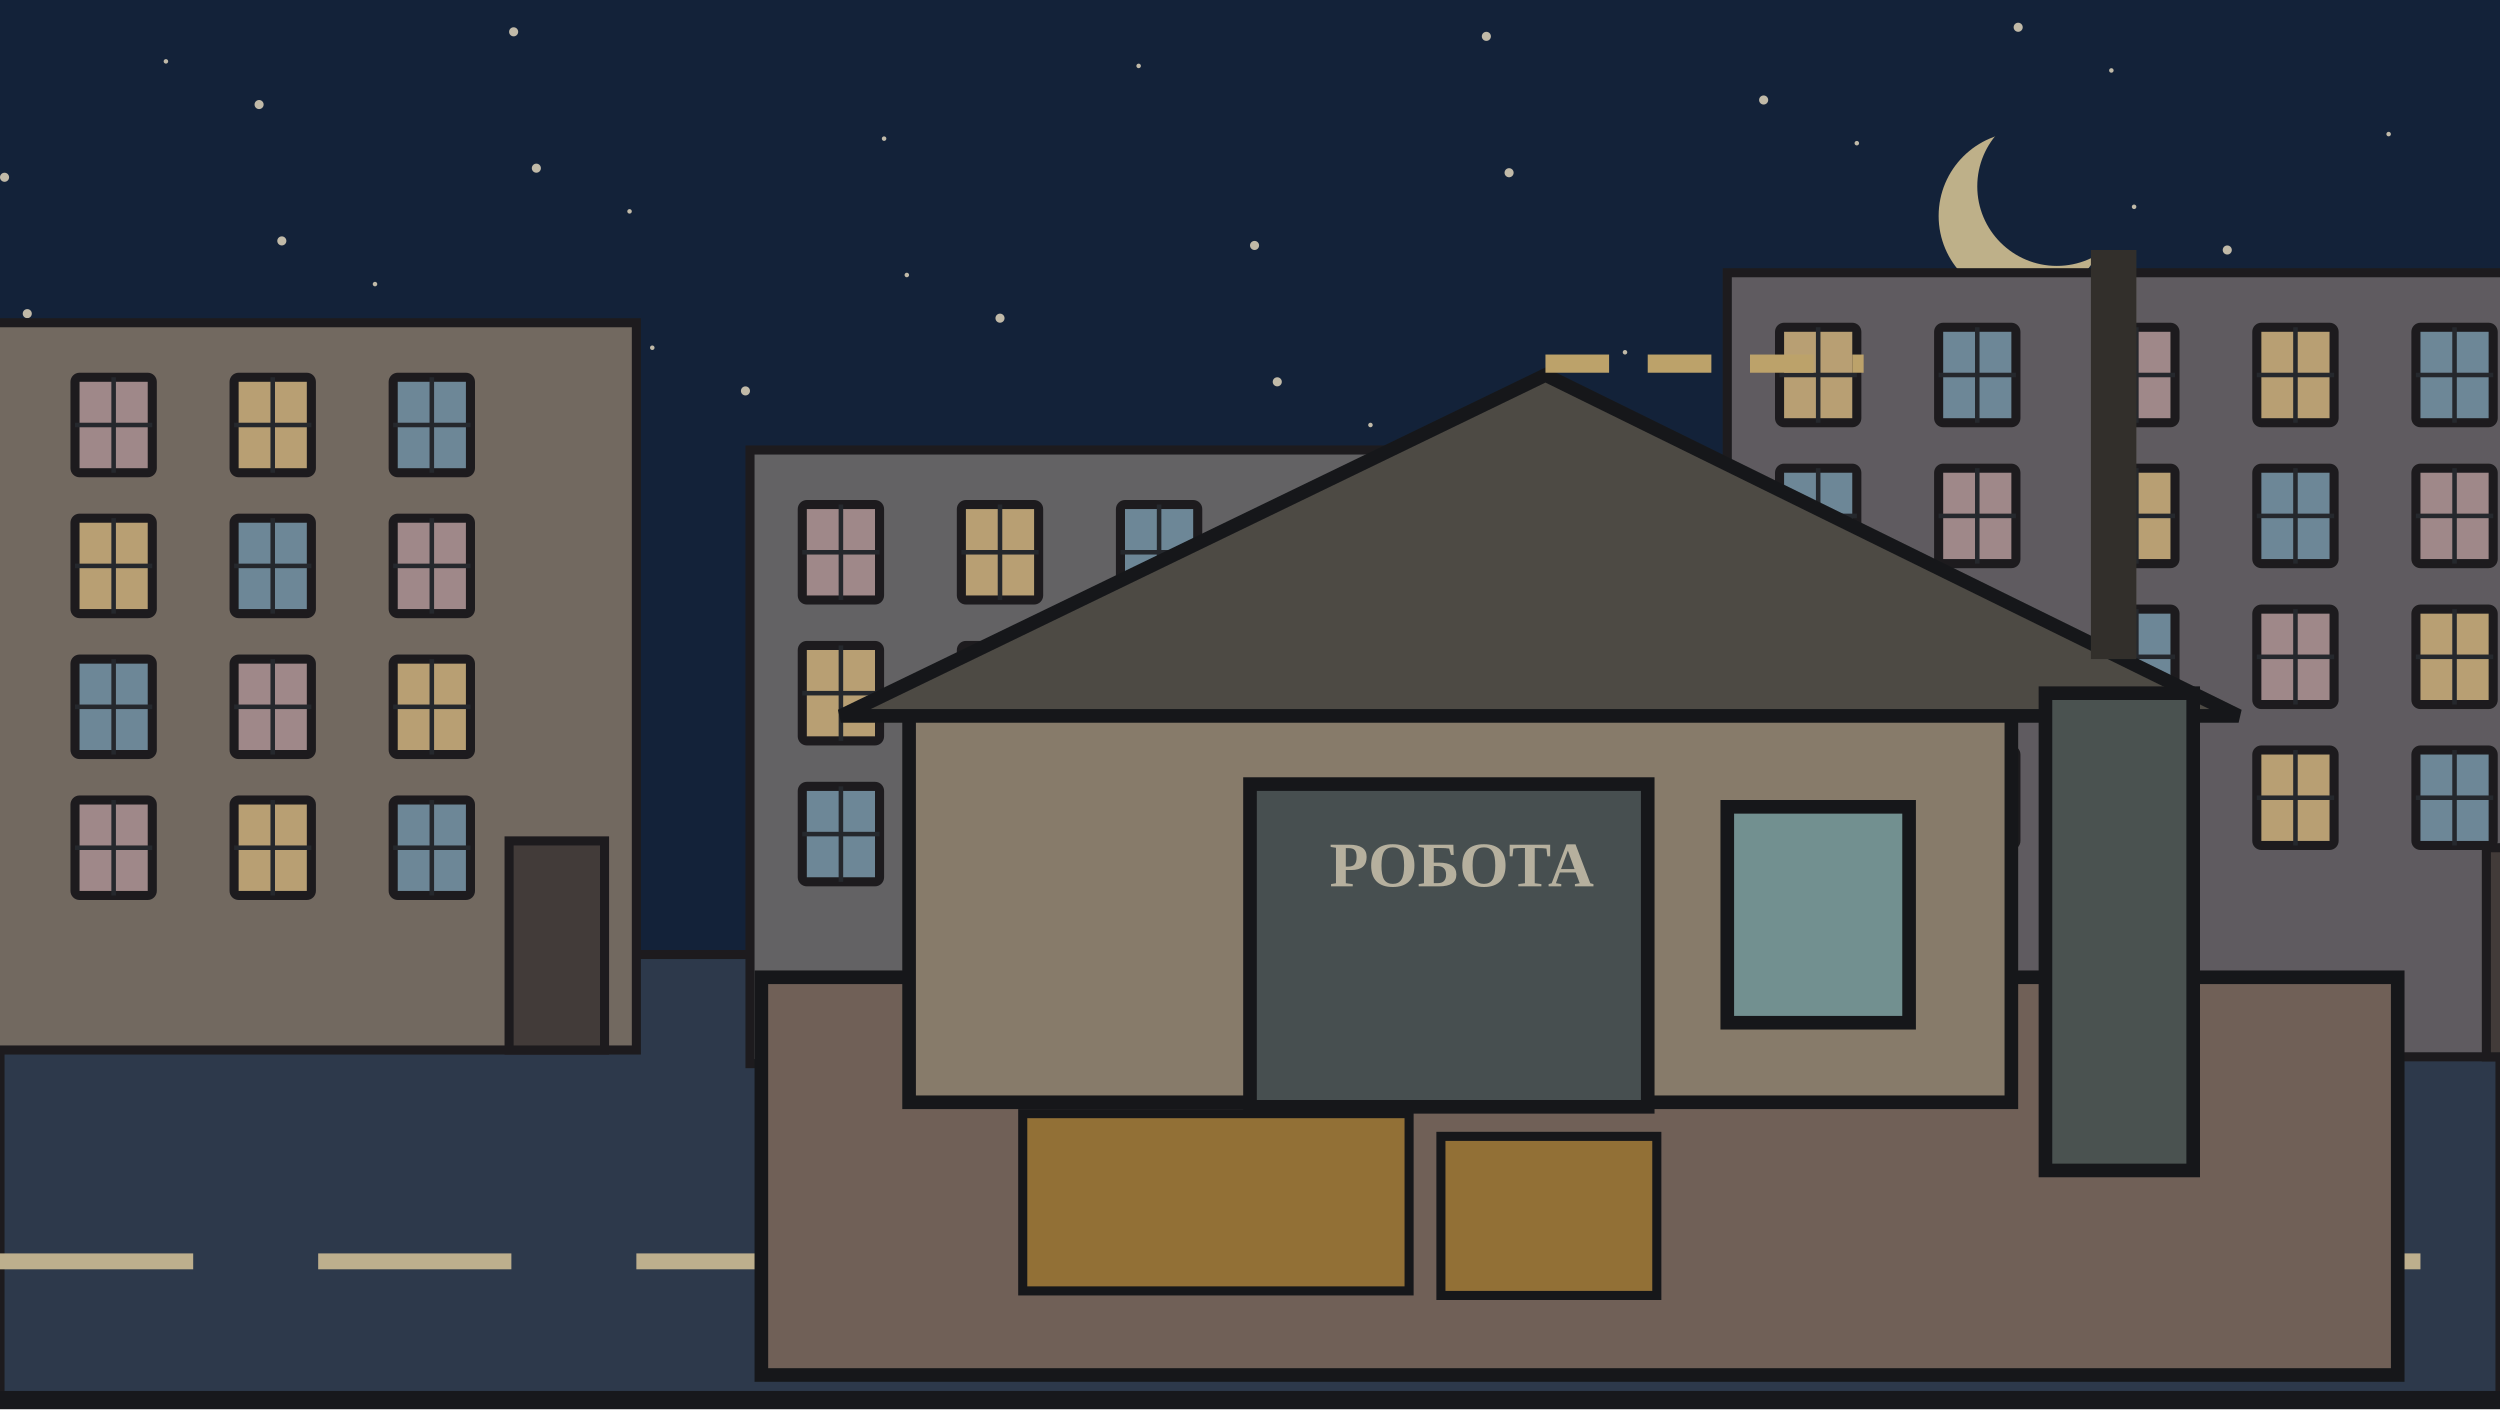
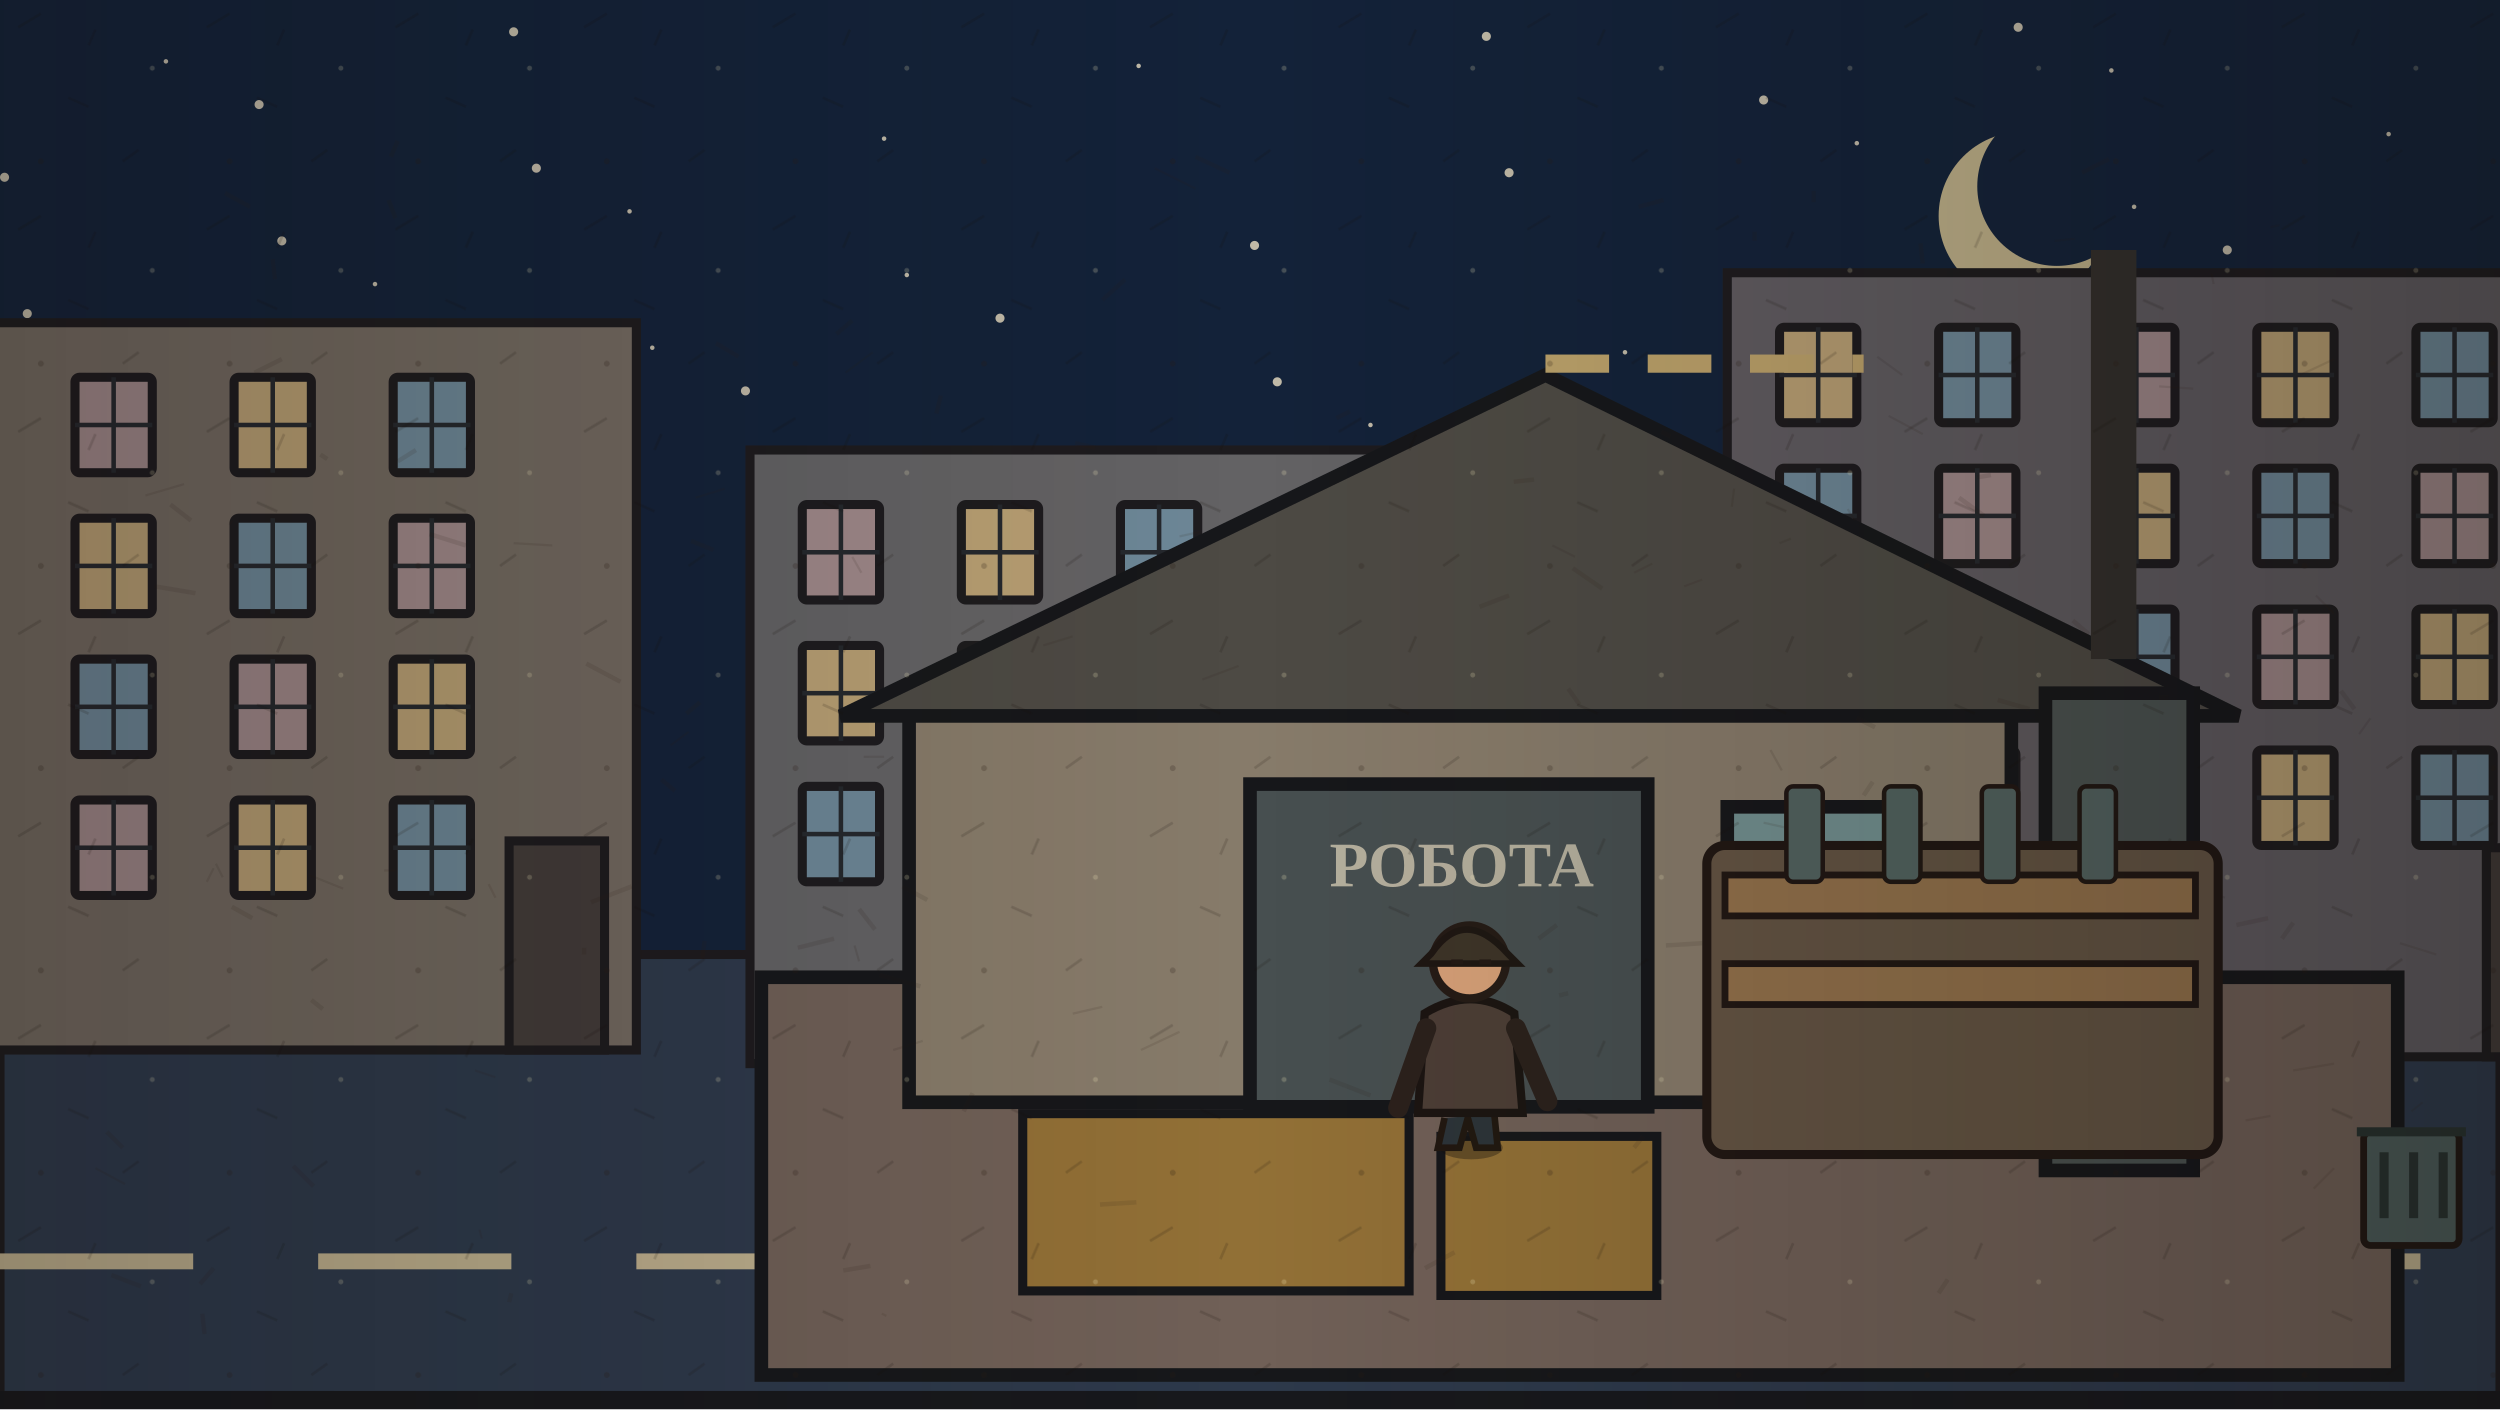
<svg xmlns="http://www.w3.org/2000/svg" viewBox="0 0 1100 620" preserveAspectRatio="xMidYMid slice">
  <rect width="1100" height="620" fill="#142239" />
  <circle cx="890" cy="95" r="37" fill="#f1d9a0" />
  <circle cx="905" cy="82" r="35" fill="#142239" />
  <circle cx="73" cy="27" r="1" fill="#f4e6c9" />
  <circle cx="236" cy="74" r="2" fill="#f4e6c9" />
  <circle cx="399" cy="121" r="1" fill="#f4e6c9" />
  <circle cx="562" cy="168" r="2" fill="#f4e6c9" />
  <circle cx="725" cy="215" r="1" fill="#f4e6c9" />
  <circle cx="888" cy="12" r="2" fill="#f4e6c9" />
  <circle cx="1051" cy="59" r="1" fill="#f4e6c9" />
  <circle cx="124" cy="106" r="2" fill="#f4e6c9" />
  <circle cx="287" cy="153" r="1" fill="#f4e6c9" />
  <circle cx="450" cy="200" r="2" fill="#f4e6c9" />
  <circle cx="613" cy="247" r="1" fill="#f4e6c9" />
  <circle cx="776" cy="44" r="2" fill="#f4e6c9" />
  <circle cx="939" cy="91" r="1" fill="#f4e6c9" />
  <circle cx="12" cy="138" r="2" fill="#f4e6c9" />
  <circle cx="175" cy="185" r="1" fill="#f4e6c9" />
  <circle cx="338" cy="232" r="2" fill="#f4e6c9" />
  <circle cx="501" cy="29" r="1" fill="#f4e6c9" />
  <circle cx="664" cy="76" r="2" fill="#f4e6c9" />
  <circle cx="827" cy="123" r="1" fill="#f4e6c9" />
  <circle cx="990" cy="170" r="2" fill="#f4e6c9" />
  <circle cx="63" cy="217" r="1" fill="#f4e6c9" />
  <circle cx="226" cy="14" r="2" fill="#f4e6c9" />
  <circle cx="389" cy="61" r="1" fill="#f4e6c9" />
  <circle cx="552" cy="108" r="2" fill="#f4e6c9" />
  <circle cx="715" cy="155" r="1" fill="#f4e6c9" />
  <circle cx="878" cy="202" r="2" fill="#f4e6c9" />
  <circle cx="1041" cy="249" r="1" fill="#f4e6c9" />
  <circle cx="114" cy="46" r="2" fill="#f4e6c9" />
  <circle cx="277" cy="93" r="1" fill="#f4e6c9" />
  <circle cx="440" cy="140" r="2" fill="#f4e6c9" />
  <circle cx="603" cy="187" r="1" fill="#f4e6c9" />
  <circle cx="766" cy="234" r="2" fill="#f4e6c9" />
  <circle cx="929" cy="31" r="1" fill="#f4e6c9" />
  <circle cx="2" cy="78" r="2" fill="#f4e6c9" />
  <circle cx="165" cy="125" r="1" fill="#f4e6c9" />
  <circle cx="328" cy="172" r="2" fill="#f4e6c9" />
  <circle cx="491" cy="219" r="1" fill="#f4e6c9" />
  <circle cx="654" cy="16" r="2" fill="#f4e6c9" />
  <circle cx="817" cy="63" r="1" fill="#f4e6c9" />
  <circle cx="980" cy="110" r="2" fill="#f4e6c9" />
  <circle cx="53" cy="157" r="1" fill="#f4e6c9" />
  <circle cx="216" cy="204" r="2" fill="#f4e6c9" />
  <rect x="0" y="420" width="1100" height="200" fill="#354050" stroke="#201916" stroke-width="4" />
  <rect x="-60" y="142" width="340" height="320" fill="#8f7d6c" stroke="#201916" stroke-width="4" />
  <rect x="-37" y="166" width="34" height="42" fill="#88a4b3" stroke="#201916" stroke-width="4" rx="2" />
  <path d="M-20 166v42 M-37 187h34" stroke="#2b2929" stroke-width="2" />
  <rect x="33" y="166" width="34" height="42" fill="#c9a6a0" stroke="#201916" stroke-width="4" rx="2" />
  <path d="M50 166v42 M33 187h34" stroke="#2b2929" stroke-width="2" />
  <rect x="103" y="166" width="34" height="42" fill="#e9c484" stroke="#201916" stroke-width="4" rx="2" />
  <path d="M120 166v42 M103 187h34" stroke="#2b2929" stroke-width="2" />
  <rect x="173" y="166" width="34" height="42" fill="#88a4b3" stroke="#201916" stroke-width="4" rx="2" />
  <path d="M190 166v42 M173 187h34" stroke="#2b2929" stroke-width="2" />
  <rect x="-37" y="228" width="34" height="42" fill="#c9a6a0" stroke="#201916" stroke-width="4" rx="2" />
  <path d="M-20 228v42 M-37 249h34" stroke="#2b2929" stroke-width="2" />
  <rect x="33" y="228" width="34" height="42" fill="#e9c484" stroke="#201916" stroke-width="4" rx="2" />
  <path d="M50 228v42 M33 249h34" stroke="#2b2929" stroke-width="2" />
  <rect x="103" y="228" width="34" height="42" fill="#88a4b3" stroke="#201916" stroke-width="4" rx="2" />
  <path d="M120 228v42 M103 249h34" stroke="#2b2929" stroke-width="2" />
  <rect x="173" y="228" width="34" height="42" fill="#c9a6a0" stroke="#201916" stroke-width="4" rx="2" />
  <path d="M190 228v42 M173 249h34" stroke="#2b2929" stroke-width="2" />
  <rect x="-37" y="290" width="34" height="42" fill="#e9c484" stroke="#201916" stroke-width="4" rx="2" />
  <path d="M-20 290v42 M-37 311h34" stroke="#2b2929" stroke-width="2" />
  <rect x="33" y="290" width="34" height="42" fill="#88a4b3" stroke="#201916" stroke-width="4" rx="2" />
  <path d="M50 290v42 M33 311h34" stroke="#2b2929" stroke-width="2" />
  <rect x="103" y="290" width="34" height="42" fill="#c9a6a0" stroke="#201916" stroke-width="4" rx="2" />
  <path d="M120 290v42 M103 311h34" stroke="#2b2929" stroke-width="2" />
  <rect x="173" y="290" width="34" height="42" fill="#e9c484" stroke="#201916" stroke-width="4" rx="2" />
  <path d="M190 290v42 M173 311h34" stroke="#2b2929" stroke-width="2" />
  <rect x="-37" y="352" width="34" height="42" fill="#88a4b3" stroke="#201916" stroke-width="4" rx="2" />
  <path d="M-20 352v42 M-37 373h34" stroke="#2b2929" stroke-width="2" />
  <rect x="33" y="352" width="34" height="42" fill="#c9a6a0" stroke="#201916" stroke-width="4" rx="2" />
  <path d="M50 352v42 M33 373h34" stroke="#2b2929" stroke-width="2" />
  <rect x="103" y="352" width="34" height="42" fill="#e9c484" stroke="#201916" stroke-width="4" rx="2" />
  <path d="M120 352v42 M103 373h34" stroke="#2b2929" stroke-width="2" />
  <rect x="173" y="352" width="34" height="42" fill="#88a4b3" stroke="#201916" stroke-width="4" rx="2" />
  <path d="M190 352v42 M173 373h34" stroke="#2b2929" stroke-width="2" />
  <rect x="224" y="370" width="42" height="92" fill="#504239" stroke="#201916" stroke-width="4" />
  <rect x="760" y="120" width="390" height="345" fill="#766c6b" stroke="#201916" stroke-width="4" />
  <rect x="783" y="144" width="34" height="42" fill="#e9c484" stroke="#201916" stroke-width="4" rx="2" />
  <path d="M800 144v42 M783 165h34" stroke="#2b2929" stroke-width="2" />
  <rect x="853" y="144" width="34" height="42" fill="#88a4b3" stroke="#201916" stroke-width="4" rx="2" />
  <path d="M870 144v42 M853 165h34" stroke="#2b2929" stroke-width="2" />
  <rect x="923" y="144" width="34" height="42" fill="#c9a6a0" stroke="#201916" stroke-width="4" rx="2" />
  <path d="M940 144v42 M923 165h34" stroke="#2b2929" stroke-width="2" />
  <rect x="993" y="144" width="34" height="42" fill="#e9c484" stroke="#201916" stroke-width="4" rx="2" />
  <path d="M1010 144v42 M993 165h34" stroke="#2b2929" stroke-width="2" />
  <rect x="1063" y="144" width="34" height="42" fill="#88a4b3" stroke="#201916" stroke-width="4" rx="2" />
  <path d="M1080 144v42 M1063 165h34" stroke="#2b2929" stroke-width="2" />
  <rect x="783" y="206" width="34" height="42" fill="#88a4b3" stroke="#201916" stroke-width="4" rx="2" />
  <path d="M800 206v42 M783 227h34" stroke="#2b2929" stroke-width="2" />
  <rect x="853" y="206" width="34" height="42" fill="#c9a6a0" stroke="#201916" stroke-width="4" rx="2" />
  <path d="M870 206v42 M853 227h34" stroke="#2b2929" stroke-width="2" />
  <rect x="923" y="206" width="34" height="42" fill="#e9c484" stroke="#201916" stroke-width="4" rx="2" />
  <path d="M940 206v42 M923 227h34" stroke="#2b2929" stroke-width="2" />
  <rect x="993" y="206" width="34" height="42" fill="#88a4b3" stroke="#201916" stroke-width="4" rx="2" />
  <path d="M1010 206v42 M993 227h34" stroke="#2b2929" stroke-width="2" />
  <rect x="1063" y="206" width="34" height="42" fill="#c9a6a0" stroke="#201916" stroke-width="4" rx="2" />
  <path d="M1080 206v42 M1063 227h34" stroke="#2b2929" stroke-width="2" />
  <rect x="783" y="268" width="34" height="42" fill="#c9a6a0" stroke="#201916" stroke-width="4" rx="2" />
  <path d="M800 268v42 M783 289h34" stroke="#2b2929" stroke-width="2" />
  <rect x="853" y="268" width="34" height="42" fill="#e9c484" stroke="#201916" stroke-width="4" rx="2" />
  <path d="M870 268v42 M853 289h34" stroke="#2b2929" stroke-width="2" />
  <rect x="923" y="268" width="34" height="42" fill="#88a4b3" stroke="#201916" stroke-width="4" rx="2" />
  <path d="M940 268v42 M923 289h34" stroke="#2b2929" stroke-width="2" />
  <rect x="993" y="268" width="34" height="42" fill="#c9a6a0" stroke="#201916" stroke-width="4" rx="2" />
  <path d="M1010 268v42 M993 289h34" stroke="#2b2929" stroke-width="2" />
  <rect x="1063" y="268" width="34" height="42" fill="#e9c484" stroke="#201916" stroke-width="4" rx="2" />
  <path d="M1080 268v42 M1063 289h34" stroke="#2b2929" stroke-width="2" />
  <rect x="783" y="330" width="34" height="42" fill="#e9c484" stroke="#201916" stroke-width="4" rx="2" />
  <path d="M800 330v42 M783 351h34" stroke="#2b2929" stroke-width="2" />
  <rect x="853" y="330" width="34" height="42" fill="#88a4b3" stroke="#201916" stroke-width="4" rx="2" />
  <path d="M870 330v42 M853 351h34" stroke="#2b2929" stroke-width="2" />
  <rect x="923" y="330" width="34" height="42" fill="#c9a6a0" stroke="#201916" stroke-width="4" rx="2" />
  <path d="M940 330v42 M923 351h34" stroke="#2b2929" stroke-width="2" />
  <rect x="993" y="330" width="34" height="42" fill="#e9c484" stroke="#201916" stroke-width="4" rx="2" />
  <path d="M1010 330v42 M993 351h34" stroke="#2b2929" stroke-width="2" />
  <rect x="1063" y="330" width="34" height="42" fill="#88a4b3" stroke="#201916" stroke-width="4" rx="2" />
  <path d="M1080 330v42 M1063 351h34" stroke="#2b2929" stroke-width="2" />
  <rect x="1094" y="373" width="42" height="92" fill="#504239" stroke="#201916" stroke-width="4" />
  <rect x="330" y="198" width="290" height="270" fill="#7b7471" stroke="#201916" stroke-width="4" />
  <rect x="353" y="222" width="34" height="42" fill="#c9a6a0" stroke="#201916" stroke-width="4" rx="2" />
  <path d="M370 222v42 M353 243h34" stroke="#2b2929" stroke-width="2" />
  <rect x="423" y="222" width="34" height="42" fill="#e9c484" stroke="#201916" stroke-width="4" rx="2" />
  <path d="M440 222v42 M423 243h34" stroke="#2b2929" stroke-width="2" />
  <rect x="493" y="222" width="34" height="42" fill="#88a4b3" stroke="#201916" stroke-width="4" rx="2" />
  <path d="M510 222v42 M493 243h34" stroke="#2b2929" stroke-width="2" />
  <rect x="353" y="284" width="34" height="42" fill="#e9c484" stroke="#201916" stroke-width="4" rx="2" />
  <path d="M370 284v42 M353 305h34" stroke="#2b2929" stroke-width="2" />
  <rect x="423" y="284" width="34" height="42" fill="#88a4b3" stroke="#201916" stroke-width="4" rx="2" />
  <path d="M440 284v42 M423 305h34" stroke="#2b2929" stroke-width="2" />
  <rect x="493" y="284" width="34" height="42" fill="#c9a6a0" stroke="#201916" stroke-width="4" rx="2" />
  <path d="M510 284v42 M493 305h34" stroke="#2b2929" stroke-width="2" />
  <rect x="353" y="346" width="34" height="42" fill="#88a4b3" stroke="#201916" stroke-width="4" rx="2" />
  <path d="M370 346v42 M353 367h34" stroke="#2b2929" stroke-width="2" />
  <rect x="423" y="346" width="34" height="42" fill="#c9a6a0" stroke="#201916" stroke-width="4" rx="2" />
  <path d="M440 346v42 M423 367h34" stroke="#2b2929" stroke-width="2" />
  <rect x="493" y="346" width="34" height="42" fill="#e9c484" stroke="#201916" stroke-width="4" rx="2" />
  <path d="M510 346v42 M493 367h34" stroke="#2b2929" stroke-width="2" />
  <rect x="564" y="376" width="42" height="92" fill="#504239" stroke="#201916" stroke-width="4" />
  <rect x="650" y="350" width="100" height="100" fill="#46645b" stroke="#201916" stroke-width="4" />
  <rect x="659" y="372" width="80" height="24" fill="#e0c084" stroke="#201916" stroke-width="4" />
  <path d="M0 555H1100" stroke="#f0d8a6" stroke-width="7" stroke-dasharray="85 55" />
  <path d="M0 618H1100" stroke="#191514" stroke-width="12" />
  <g class="comic-world-decor">
    <g stroke="#171411" stroke-width="6">
      <path d="M335 430h720v175H335z" fill="#8c7260" />
      <rect x="400" y="310" width="485" height="175" fill="#a99579" />
      <path d="M370 315l310-150 305 150z" fill="#5f5547" />
      <rect x="550" y="345" width="175" height="142" fill="#575c57" />
      <rect x="760" y="355" width="80" height="95" fill="#8eb0aa" />
      <rect x="900" y="305" width="65" height="210" fill="#5b6057" />
      <path d="M930 290V110" stroke="#3c3327" stroke-width="20" />
    </g>
    <path d="M680 160h140" stroke="#eec779" stroke-width="8" stroke-dasharray="28 17" />
    <text x="585" y="390" font-size="28" font-weight="900" fill="#e6dabc">РОБОТА</text>
    <g fill="#b88735" stroke="#171411" stroke-width="4">
      <rect x="450" y="490" width="170" height="78" />
      <rect x="634" y="500" width="95" height="70" />
    </g>
  </g>
  <rect width="1100" height="620" fill="#112239" opacity=".23" />
+   <defs>
+     <pattern id="uhy16grain" width="83" height="89" patternUnits="userSpaceOnUse">
+       <path d="M8 12l10-6M61 66l-7 5M30 43l9 4M42 13l-3 7" stroke="#140d0a" stroke-width="1.2" opacity=".15" />
+       <circle cx="18" cy="71" r="1.3" fill="#281b12" opacity=".22" />
+       <circle cx="67" cy="30" r="1.1" fill="#fff7c7" opacity=".21" />
+     </pattern>
+     <linearGradient id="uhy16vignette">
+       <stop offset="0" stop-color="#100b08" stop-opacity=".24" />
+       <stop offset=".50" stop-color="#100b08" stop-opacity="0" />
+       <stop offset="1" stop-color="#100b08" stop-opacity=".28" />
+     </linearGradient>
+   </defs>
+   <rect width="1100" height="620" fill="url(#uhy16grain)" pointer-events="none" />
+   <path d="M927 465l13 3" stroke="#281c15" stroke-width="1" opacity=".12" />
+   <path d="M1009 406l-5 7" stroke="#281c15" stroke-width="2" opacity=".12" />
+   <path d="M62 566l-13 -5" stroke="#281c15" stroke-width="2" opacity=".12" />
+   <path d="M129 513l9 9" stroke="#281c15" stroke-width="2" opacity=".12" />
+   <path d="M54 505l-7 -7" stroke="#281c15" stroke-width="2" opacity=".12" />
+   <path d="M218 395l-3 -6" stroke="#281c15" stroke-width="1" opacity=".12" />
+   <path d="M777 445l-6 7" stroke="#281c15" stroke-width="1" opacity=".12" />
+   <path d="M862 219l11 8" stroke="#281c15" stroke-width="2" opacity=".12" />
+   <path d="M677 413l8 -6" stroke="#281c15" stroke-width="2" opacity=".12" />
+   <path d="M749 255l-8 3" stroke="#281c15" stroke-width="1" opacity=".12" />
+   <path d="M627 558l13 -7" stroke="#281c15" stroke-width="2" opacity=".12" />
+   <path d="M719 505l4 -5" stroke="#281c15" stroke-width="2" opacity=".12" />
+   <path d="M121 123l-1 -9" stroke="#281c15" stroke-width="2" opacity=".12" />
+   <path d="M749 415l-16 1" stroke="#281c15" stroke-width="2" opacity=".12" />
+   <path d="M719 252l8 -4" stroke="#281c15" stroke-width="1" opacity=".12" />
+   <path d="M857 563l-4 6" stroke="#281c15" stroke-width="2" opacity=".12" />
+   <path d="M81 213l-17 5" stroke="#281c15" stroke-width="1" opacity=".12" />
+   <path d="M308 309l-6 5" stroke="#281c15" stroke-width="2" opacity=".12" />
+   <path d="M387 429l18 5" stroke="#281c15" stroke-width="2" opacity=".12" />
+   <path d="M816 229l-3 -5" stroke="#281c15" stroke-width="1" opacity=".12" />
+   <path d="M482 197l-9 -2" stroke="#281c15" stroke-width="2" opacity=".12" />
+   <path d="M588 184l6 -3" stroke="#281c15" stroke-width="2" opacity=".12" />
+   <path d="M397 390l11 6" stroke="#281c15" stroke-width="2" opacity=".12" />
+   <path d="M763 215l-1 8" stroke="#281c15" stroke-width="1" opacity=".12" />
+   <path d="M175 62l-3 7" stroke="#281c15" stroke-width="2" opacity=".12" />
+   <path d="M101 231l1 -2" stroke="#281c15" stroke-width="1" opacity=".12" />
+   <path d="M502 462l17 -8" stroke="#281c15" stroke-width="1" opacity=".12" />
+   <path d="M385 409l-7 -9" stroke="#281c15" stroke-width="2" opacity=".12" />
+   <path d="M820 350l4 -6" stroke="#281c15" stroke-width="2" opacity=".12" />
+   <path d="M124 158l-12 6" stroke="#281c15" stroke-width="2" opacity=".12" />
+   <path d="M55 521l-13 -7" stroke="#281c15" stroke-width="1" opacity=".12" />
+   <path d="M831 183l15 8" stroke="#281c15" stroke-width="1" opacity=".12" />
+   <path d="M928 70l-12 6" stroke="#281c15" stroke-width="2" opacity=".12" />
+   <path d="M257 417l0 3" stroke="#281c15" stroke-width="2" opacity=".12" />
+   <path d="M973 120l1 5" stroke="#281c15" stroke-width="1" opacity=".12" />
+   <path d="M693 245l-10 -5" stroke="#281c15" stroke-width="1" opacity=".12" />
+   <path d="M500 529l-16 1" stroke="#281c15" stroke-width="2" opacity=".12" />
+   <path d="M95 380l3 6" stroke="#281c15" stroke-width="1" opacity=".12" />
+   <path d="M790 395l13 -8" stroke="#281c15" stroke-width="2" opacity=".12" />
+   <path d="M243 240l-17 -1" stroke="#281c15" stroke-width="1" opacity=".12" />
+   <path d="M1056 415l16 5" stroke="#281c15" stroke-width="1" opacity=".12" />
+   <path d="M651 267l13 -5" stroke="#281c15" stroke-width="2" opacity=".12" />
+   <path d="M84 229l-9 -7" stroke="#281c15" stroke-width="2" opacity=".12" />
+   <path d="M772 106l0 -4" stroke="#281c15" stroke-width="2" opacity=".12" />
+   <path d="M893 312l-14 -4" stroke="#281c15" stroke-width="2" opacity=".12" />
+   <path d="M111 404l-9 -5" stroke="#281c15" stroke-width="2" opacity=".12" />
+   <path d="M998 404l-14 3" stroke="#281c15" stroke-width="2" opacity=".12" />
+   <path d="M151 391l-15 -6" stroke="#281c15" stroke-width="1" opacity=".12" />
+   <path d="M746 483l18 6" stroke="#281c15" stroke-width="2" opacity=".12" />
+   <path d="M784 339l-5 -9" stroke="#281c15" stroke-width="1" opacity=".12" />
+   <path d="M94 558l-6 7" stroke="#281c15" stroke-width="2" opacity=".12" />
+   <path d="M144 202l-3 -2" stroke="#281c15" stroke-width="2" opacity=".12" />
+   <path d="M1018 523l9 -9" stroke="#281c15" stroke-width="1" opacity=".12" />
+   <path d="M424 489l4 -8" stroke="#281c15" stroke-width="2" opacity=".12" />
+   <path d="M890 444l14 -8" stroke="#281c15" stroke-width="1" opacity=".12" />
+   <path d="M224 573l1 -4" stroke="#281c15" stroke-width="2" opacity=".12" />
+   <path d="M372 164l12 -9" stroke="#281c15" stroke-width="1" opacity=".12" />
+   <path d="M1003 99l-4 1" stroke="#281c15" stroke-width="1" opacity=".12" />
+   <path d="M94 382l-3 6" stroke="#281c15" stroke-width="1" opacity=".12" />
+   <path d="M526 69l15 7" stroke="#281c15" stroke-width="2" opacity=".12" />
+   <path d="M368 147l7 -6" stroke="#281c15" stroke-width="2" opacity=".12" />
+   <path d="M1043 316l-5 7" stroke="#281c15" stroke-width="1" opacity=".12" />
+   <path d="M837 165l-11 -8" stroke="#281c15" stroke-width="1" opacity=".12" />
+   <path d="M297 348l-6 -5" stroke="#281c15" stroke-width="2" opacity=".12" />
+   <path d="M954 307l-4 0" stroke="#281c15" stroke-width="2" opacity=".12" />
+   <path d="M955 388l-9 -5" stroke="#281c15" stroke-width="2" opacity=".12" />
+   <path d="M260 397l18 -7" stroke="#281c15" stroke-width="2" opacity=".12" />
+   <path d="M950 170l15 1" stroke="#281c15" stroke-width="1" opacity=".12" />
+   <path d="M379 252l-4 -7" stroke="#281c15" stroke-width="1" opacity=".12" />
+   <path d="M721 91l11 -3" stroke="#281c15" stroke-width="2" opacity=".12" />
+   <path d="M919 279l-7 -6" stroke="#281c15" stroke-width="2" opacity=".12" />
+   <path d="M295 328l8 -6" stroke="#281c15" stroke-width="1" opacity=".12" />
+   <path d="M351 417l16 -4" stroke="#281c15" stroke-width="2" opacity=".12" />
+   <path d="M675 211l-9 1" stroke="#281c15" stroke-width="2" opacity=".12" />
+   <path d="M870 210l6 -1" stroke="#281c15" stroke-width="2" opacity=".12" />
+   <path d="M310 414l-1 8" stroke="#281c15" stroke-width="2" opacity=".12" />
+   <path d="M979 395l-5 -2" stroke="#281c15" stroke-width="1" opacity=".12" />
+   <path d="M315 151l10 6" stroke="#281c15" stroke-width="2" opacity=".12" />
+   <path d="M988 493l11 -2" stroke="#281c15" stroke-width="1" opacity=".12" />
+   <path d="M273 300l-15 -8" stroke="#281c15" stroke-width="2" opacity=".12" />
+   <path d="M928 441l-15 1" stroke="#281c15" stroke-width="2" opacity=".12" />
+   <path d="M1027 158l-17 8" stroke="#281c15" stroke-width="1" opacity=".12" />
+   <path d="M110 91l-11 -6" stroke="#281c15" stroke-width="2" opacity=".12" />
+   <path d="M174 383l-5 0" stroke="#281c15" stroke-width="1" opacity=".12" />
+   <path d="M526 83l-18 -9" stroke="#281c15" stroke-width="1" opacity=".12" />
+   <path d="M695 310l-5 -7" stroke="#281c15" stroke-width="2" opacity=".12" />
+   <path d="M459 284l13 -4" stroke="#281c15" stroke-width="1" opacity=".12" />
+   <path d="M189 235l16 5" stroke="#281c15" stroke-width="2" opacity=".12" />
+   <path d="M142 444l-5 -4" stroke="#281c15" stroke-width="2" opacity=".12" />
+   <path d="M485 132l10 -9" stroke="#281c15" stroke-width="2" opacity=".12" />
+   <path d="M89 578l1 9" stroke="#281c15" stroke-width="2" opacity=".12" />
+   <path d="M86 261l-18 -3" stroke="#281c15" stroke-width="2" opacity=".12" />
+   <path d="M1064 513l18 -3" stroke="#281c15" stroke-width="1" opacity=".12" />
+   <path d="M817 316l8 4" stroke="#281c15" stroke-width="2" opacity=".12" />
+   <path d="M376 416l2 7" stroke="#281c15" stroke-width="1" opacity=".12" />
+   <path d="M846 116l-1 -9" stroke="#281c15" stroke-width="2" opacity=".12" />
+   <path d="M304 238l10 4" stroke="#281c15" stroke-width="2" opacity=".12" />
+   <path d="M1019 262l8 8" stroke="#281c15" stroke-width="1" opacity=".12" />
+   <path d="M947 383l5 3" stroke="#281c15" stroke-width="2" opacity=".12" />
+   <path d="M798 89l0 -5" stroke="#281c15" stroke-width="2" opacity=".12" />
+   <path d="M218 474l-9 -3" stroke="#281c15" stroke-width="1" opacity=".12" />
+   <path d="M1030 304l6 8" stroke="#281c15" stroke-width="2" opacity=".12" />
+   <path d="M1061 489l5 -4" stroke="#281c15" stroke-width="1" opacity=".12" />
+   <path d="M211 541l1 4" stroke="#281c15" stroke-width="1" opacity=".12" />
+   <path d="M603 482l-18 -7" stroke="#281c15" stroke-width="2" opacity=".12" />
+   <path d="M412 182l2 -8" stroke="#281c15" stroke-width="2" opacity=".12" />
+   <path d="M840 387l5 -8" stroke="#281c15" stroke-width="2" opacity=".12" />
+   <path d="M390 579l-2 -1" stroke="#281c15" stroke-width="1" opacity=".12" />
+   <path d="M846 421l-16 2" stroke="#281c15" stroke-width="1" opacity=".12" />
+   <path d="M686 438l4 -1" stroke="#281c15" stroke-width="2" opacity=".12" />
+   <path d="M692 250l13 9" stroke="#281c15" stroke-width="2" opacity=".12" />
+   <path d="M783 239l5 -2" stroke="#281c15" stroke-width="1" opacity=".12" />
+   <path d="M863 449l-4 -9" stroke="#281c15" stroke-width="1" opacity=".12" />
+   <path d="M946 440l6 3" stroke="#281c15" stroke-width="2" opacity=".12" />
+   <path d="M642 415l-8 0" stroke="#281c15" stroke-width="1" opacity=".12" />
+   <path d="M380 333l9 0" stroke="#281c15" stroke-width="1" opacity=".12" />
+   <path d="M371 559l12 -2" stroke="#281c15" stroke-width="2" opacity=".12" />
+   <path d="M913 105l-9 1" stroke="#281c15" stroke-width="1" opacity=".12" />
+   <path d="M175 203l8 -5" stroke="#281c15" stroke-width="2" opacity=".12" />
+   <path d="M1027 468l-18 3" stroke="#281c15" stroke-width="1" opacity=".12" />
+   <path d="M393 462l13 -4" stroke="#281c15" stroke-width="1" opacity=".12" />
+   <path d="M777 461l-16 -2" stroke="#281c15" stroke-width="1" opacity=".12" />
+   <path d="M519 236l9 -2" stroke="#281c15" stroke-width="1" opacity=".12" />
+   <path d="M731 190l4 2" stroke="#281c15" stroke-width="2" opacity=".12" />
+   <path d="M174 96l-3 -8" stroke="#281c15" stroke-width="2" opacity=".12" />
+   <path d="M794 366l-18 -4" stroke="#281c15" stroke-width="1" opacity=".12" />
+   <path d="M472 446l13 -3" stroke="#281c15" stroke-width="1" opacity=".12" />
+   <path d="M645 420l-14 -1" stroke="#281c15" stroke-width="1" opacity=".12" />
+   <path d="M306 219l13 -4" stroke="#281c15" stroke-width="1" opacity=".12" />
+   <path d="M545 293l-16 6" stroke="#281c15" stroke-width="1" opacity=".12" />
+   <rect x="751" y="372" width="225" height="136" fill="#635443" stroke="#201713" stroke-width="4" rx="8" />
+   <rect x="759" y="385" width="207" height="18" fill="#92714b" stroke="#201713" stroke-width="3" />
+   <rect x="759" y="424" width="207" height="18" fill="#92714b" stroke="#201713" stroke-width="3" />
+   <rect x="786" y="346" width="16" height="42" fill="#526360" stroke="#201713" stroke-width="2" rx="3" />
+   <rect x="829" y="346" width="16" height="42" fill="#526360" stroke="#201713" stroke-width="2" rx="3" />
+   <rect x="872" y="346" width="16" height="42" fill="#526360" stroke="#201713" stroke-width="2" rx="3" />
+   <rect x="915" y="346" width="16" height="42" fill="#526360" stroke="#201713" stroke-width="2" rx="3" />
+   <g transform="translate(640 505) scale(0.73)">
+     <ellipse cx="10" cy="0" rx="19" ry="7" fill="#130e0c" opacity=".36" />
+     <path d="M-6-18l-4 18h13l5-18 5 18h13l-2-20" fill="#2c3439" stroke="#211811" stroke-width="4" />
+     <path d="M-18-81q28-17 54 0l5 60h-63Z" fill="#4c3e36" stroke="#1b1512" stroke-width="5" />
+     <path d="M-17-72l-17 48M37-72l19 44" stroke="#2b211c" stroke-width="12" stroke-linecap="round" />
+     <circle cx="9" cy="-112" r="22" fill="#d6a078" stroke="#251b16" stroke-width="5" />
+     <path d="M-14-117q20-29 46 0l6 6h-58Z" fill="#3d3428" stroke="#1e1713" stroke-width="4" />
+     <path d="M-2-112h7m10 0h7" stroke="#231915" stroke-width="3" />
+   </g>
+   <g transform="translate(1040 498)">
+     <rect x="0" y="0" width="42" height="50" fill="#4b5b59" stroke="#201713" stroke-width="3" rx="3" />
+     <path d="M-3 0h48M9 9v29M22 9v29M35 9v29" stroke="#27312f" stroke-width="4" />
+   </g>
+   <rect width="1100" height="620" fill="url(#uhy16vignette)" pointer-events="none" />
</svg>
